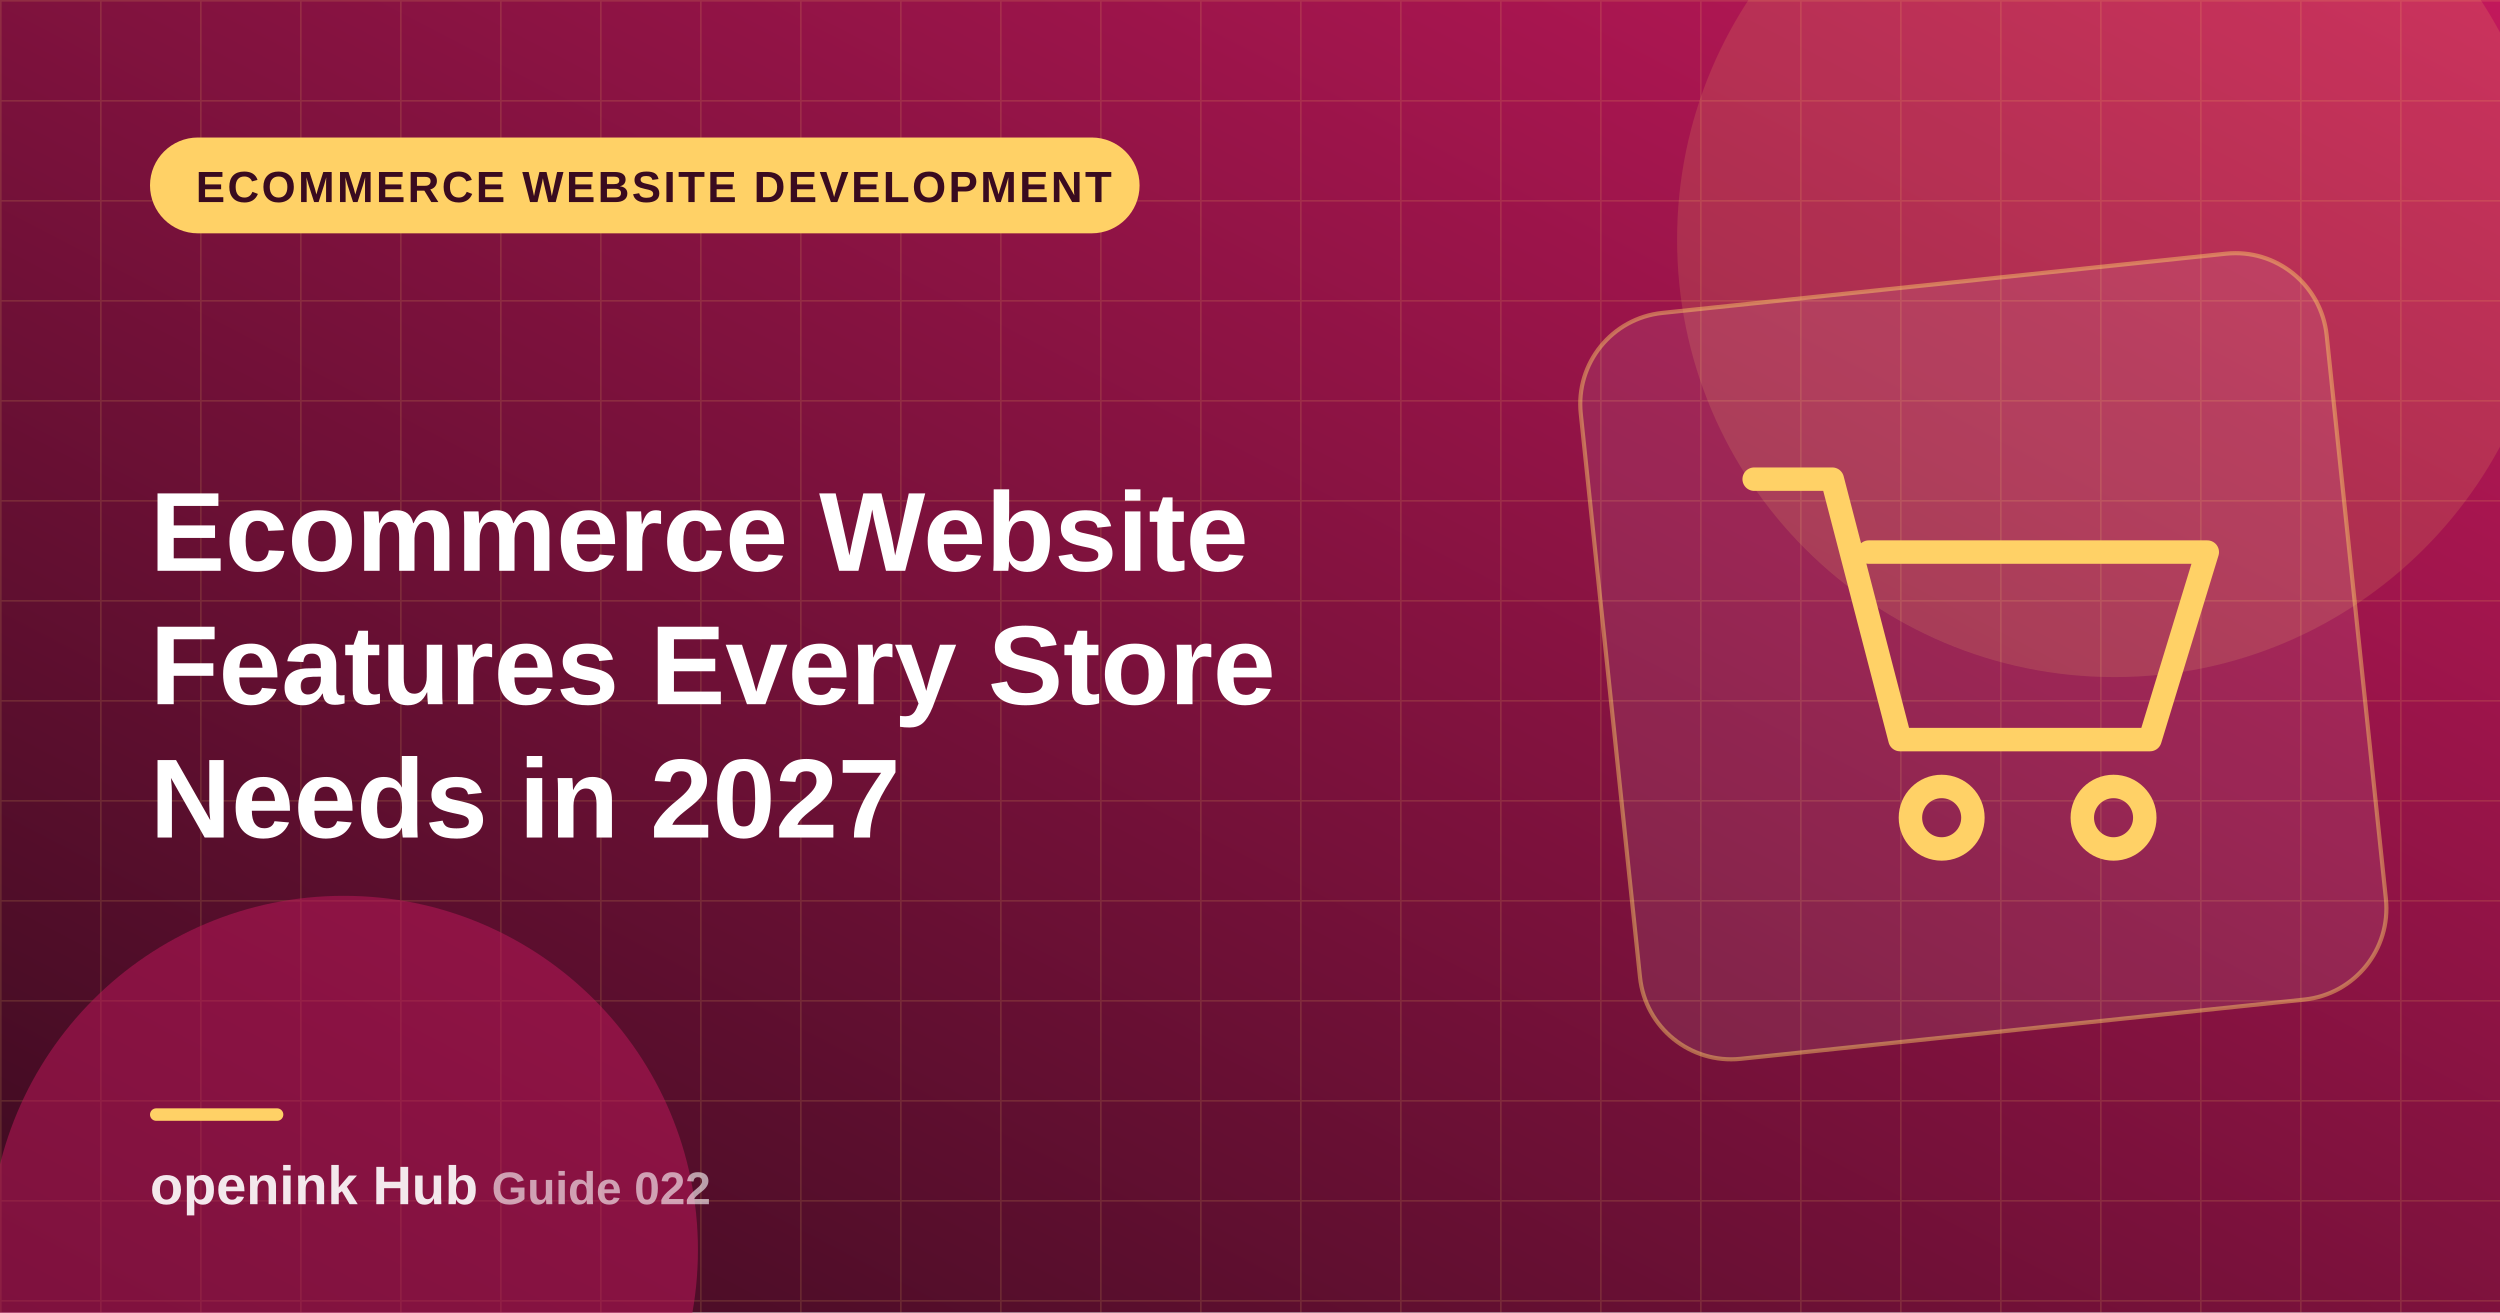
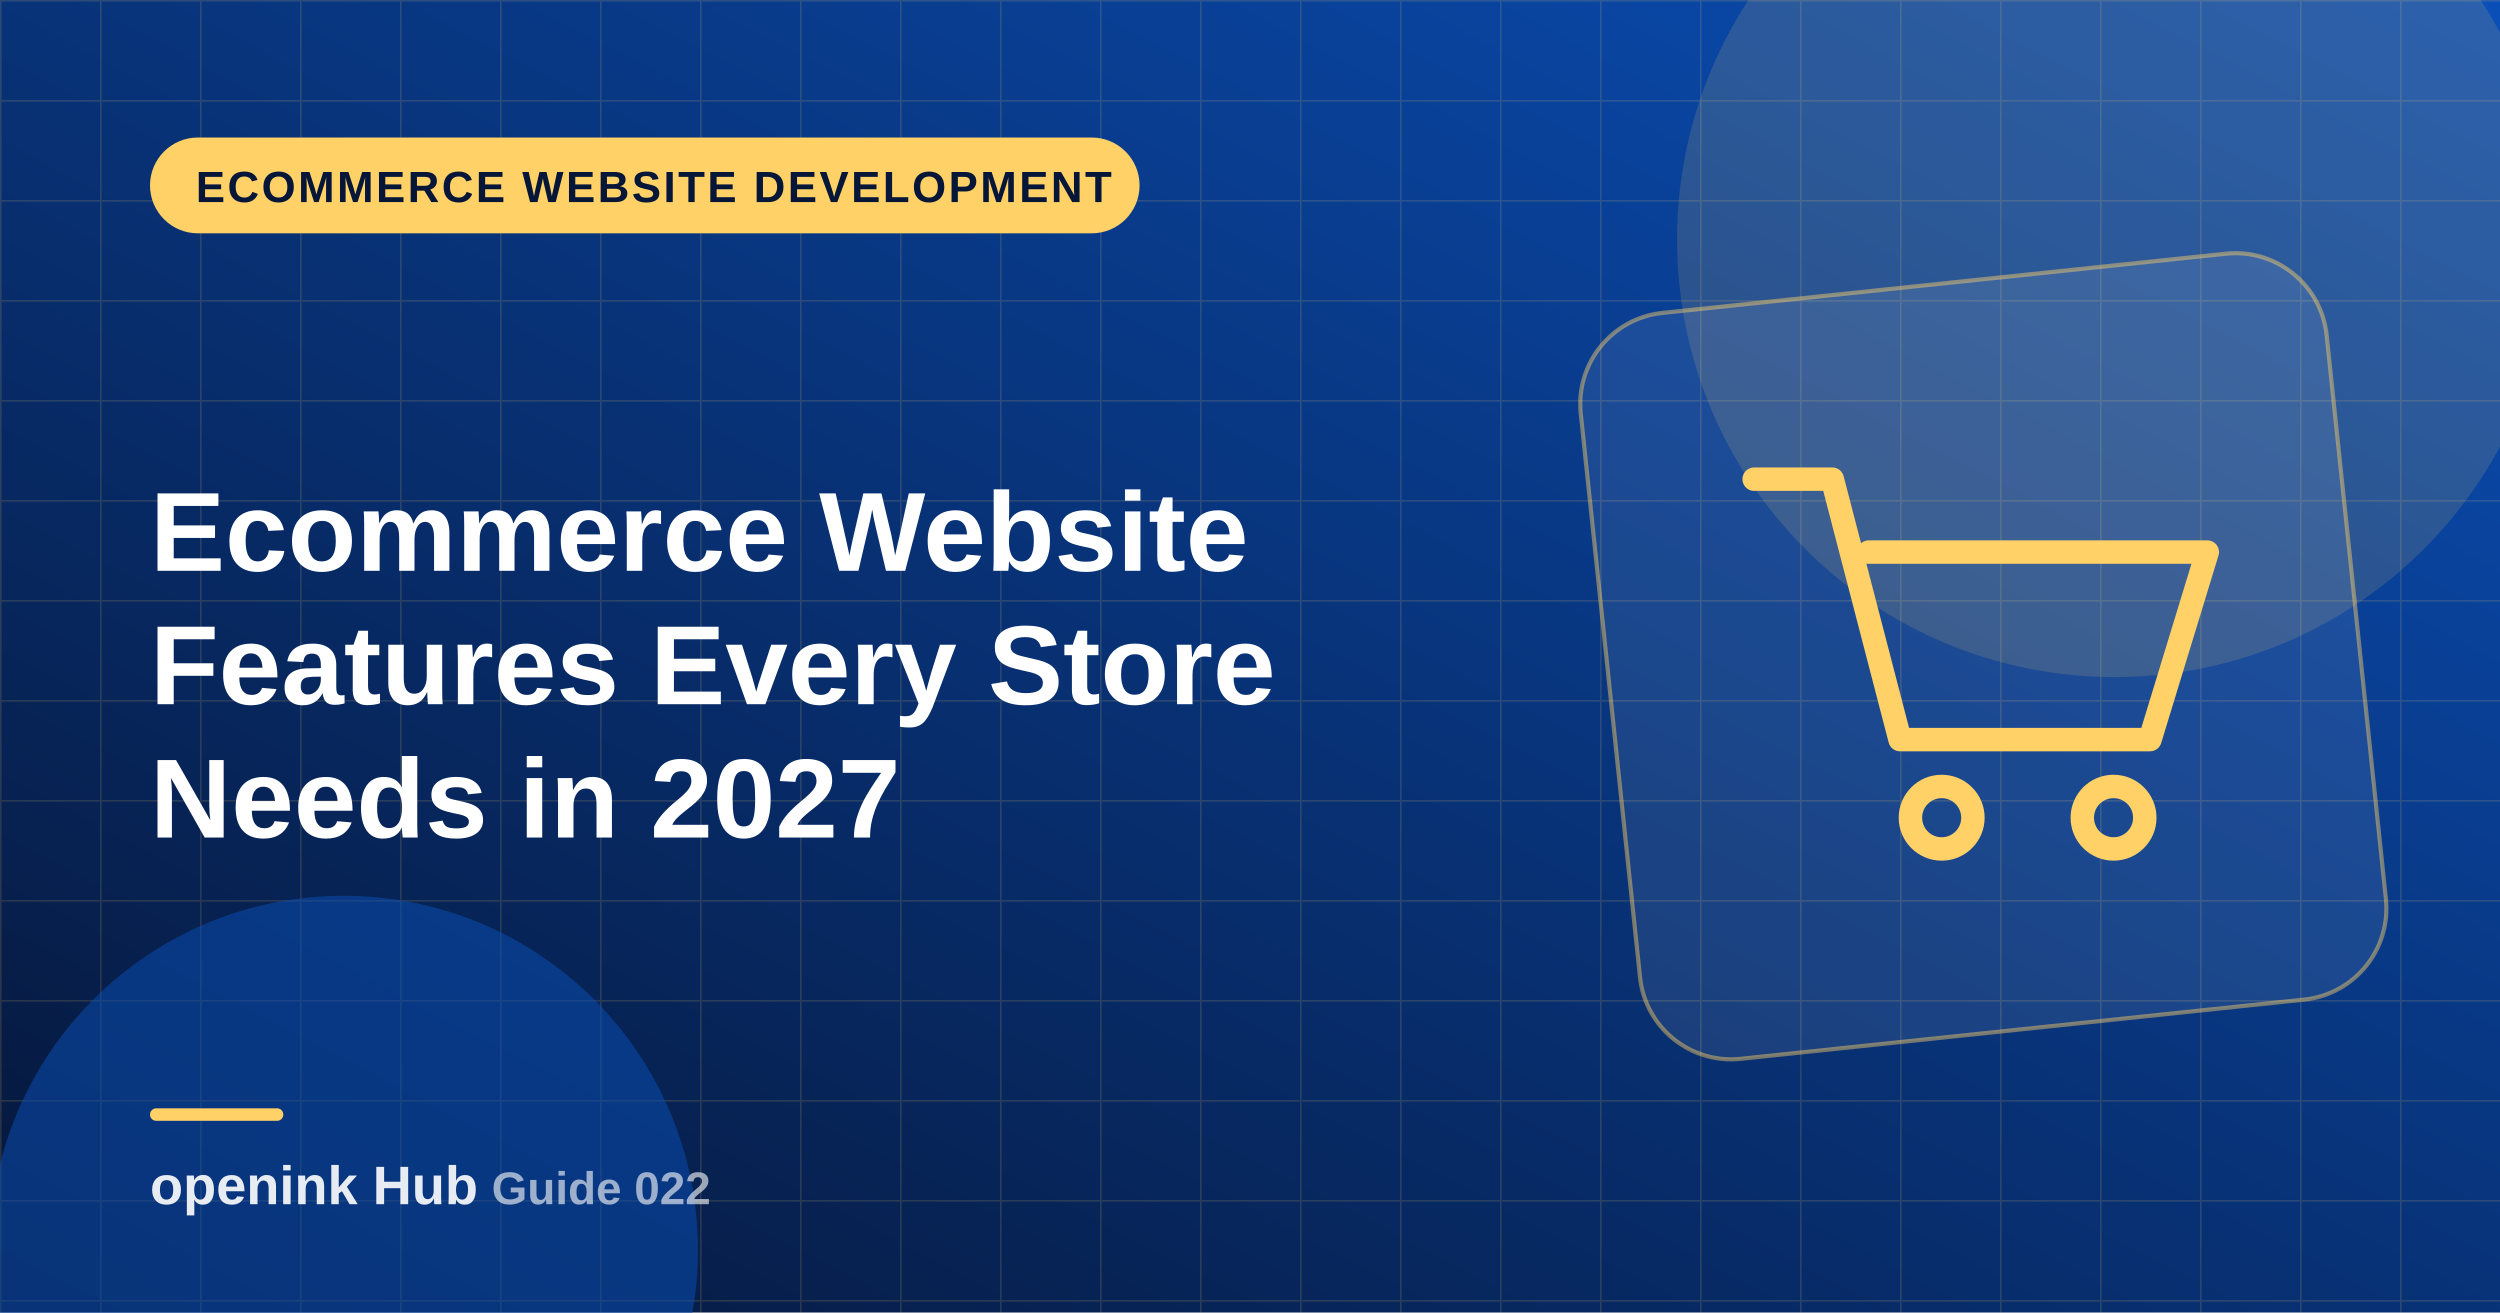
<svg xmlns="http://www.w3.org/2000/svg" width="1200" height="630" viewBox="0 0 1200 630" role="img" aria-label="Ecommerce Website Features Every Store Needs in 2027">
  <defs>
    <linearGradient id="g" x1="0" y1="1" x2="1" y2="0">
-       <stop offset="0" stop-color="#3a0b1f" />
-       <stop offset="1" stop-color="#c2185b" />
+       <stop offset="0" stop-color="#061638" />
+       <stop offset="1" stop-color="#0a4fb8" />
    </linearGradient>
    <pattern id="p" width="48" height="48" patternUnits="userSpaceOnUse">
      <path d="M48 0H0v48" fill="none" stroke="#ffd166" stroke-width="1.6" />
    </pattern>
    <style>.ic{fill:none;stroke:#ffd166;stroke-width:9;stroke-linecap:round;stroke-linejoin:round}.ic .f{fill:#ffd166;stroke:none}</style>
  </defs>
  <rect width="1200" height="630" fill="url(#g)" />
  <rect width="1200" height="630" fill="url(#p)" opacity=".14" />
  <circle cx="1015" cy="115" r="210" fill="#ffd166" opacity=".14" />
-   <circle cx="165" cy="600" r="170" fill="#c2185b" opacity=".5" />
+   <circle cx="165" cy="600" r="170" fill="#0a4fb8" opacity=".5" />
  <rect x="772" y="135" width="360" height="360" rx="44" fill="#fff" fill-opacity=".08" stroke="#ffd166" stroke-opacity=".45" stroke-width="2" transform="rotate(-6 952 315)" />
  <g class="ic" transform="translate(827 190) scale(1.25)">
    <path d="M12 32h30l26 100h96l22-72H56" />
    <circle cx="84" cy="162" r="12" />
    <circle cx="150" cy="162" r="12" />
  </g>
  <rect x="72" y="66" width="475" height="46" rx="23" fill="#ffd166" />
-   <text x="94" y="97" fill="#3a0b1f" font-family="Segoe UI,Arial,sans-serif" font-size="21" font-weight="700" letter-spacing="1.2">ECOMMERCE WEBSITE DEVELOPMENT</text>
+   <text x="94" y="97" fill="#061638" font-family="Segoe UI,Arial,sans-serif" font-size="21" font-weight="700" letter-spacing="1.2">ECOMMERCE WEBSITE DEVELOPMENT</text>
  <text x="72" y="274" fill="#fff" font-family="Segoe UI,Arial,sans-serif" font-size="54" font-weight="800">Ecommerce Website</text>
  <text x="72" y="338" fill="#fff" font-family="Segoe UI,Arial,sans-serif" font-size="54" font-weight="800">Features Every Store</text>
  <text x="72" y="402" fill="#fff" font-family="Segoe UI,Arial,sans-serif" font-size="54" font-weight="800">Needs in 2027</text>
  <rect x="72" y="532" width="64" height="6" rx="3" fill="#ffd166" />
  <text x="72" y="578" fill="#fff" fill-opacity=".9" font-family="Segoe UI,Arial,sans-serif" font-size="26" font-weight="700">openink Hub</text>
  <text x="236" y="578" fill="#fff" fill-opacity=".6" font-family="Segoe UI,Arial,sans-serif" font-size="22" font-weight="600">Guide 022</text>
</svg>
